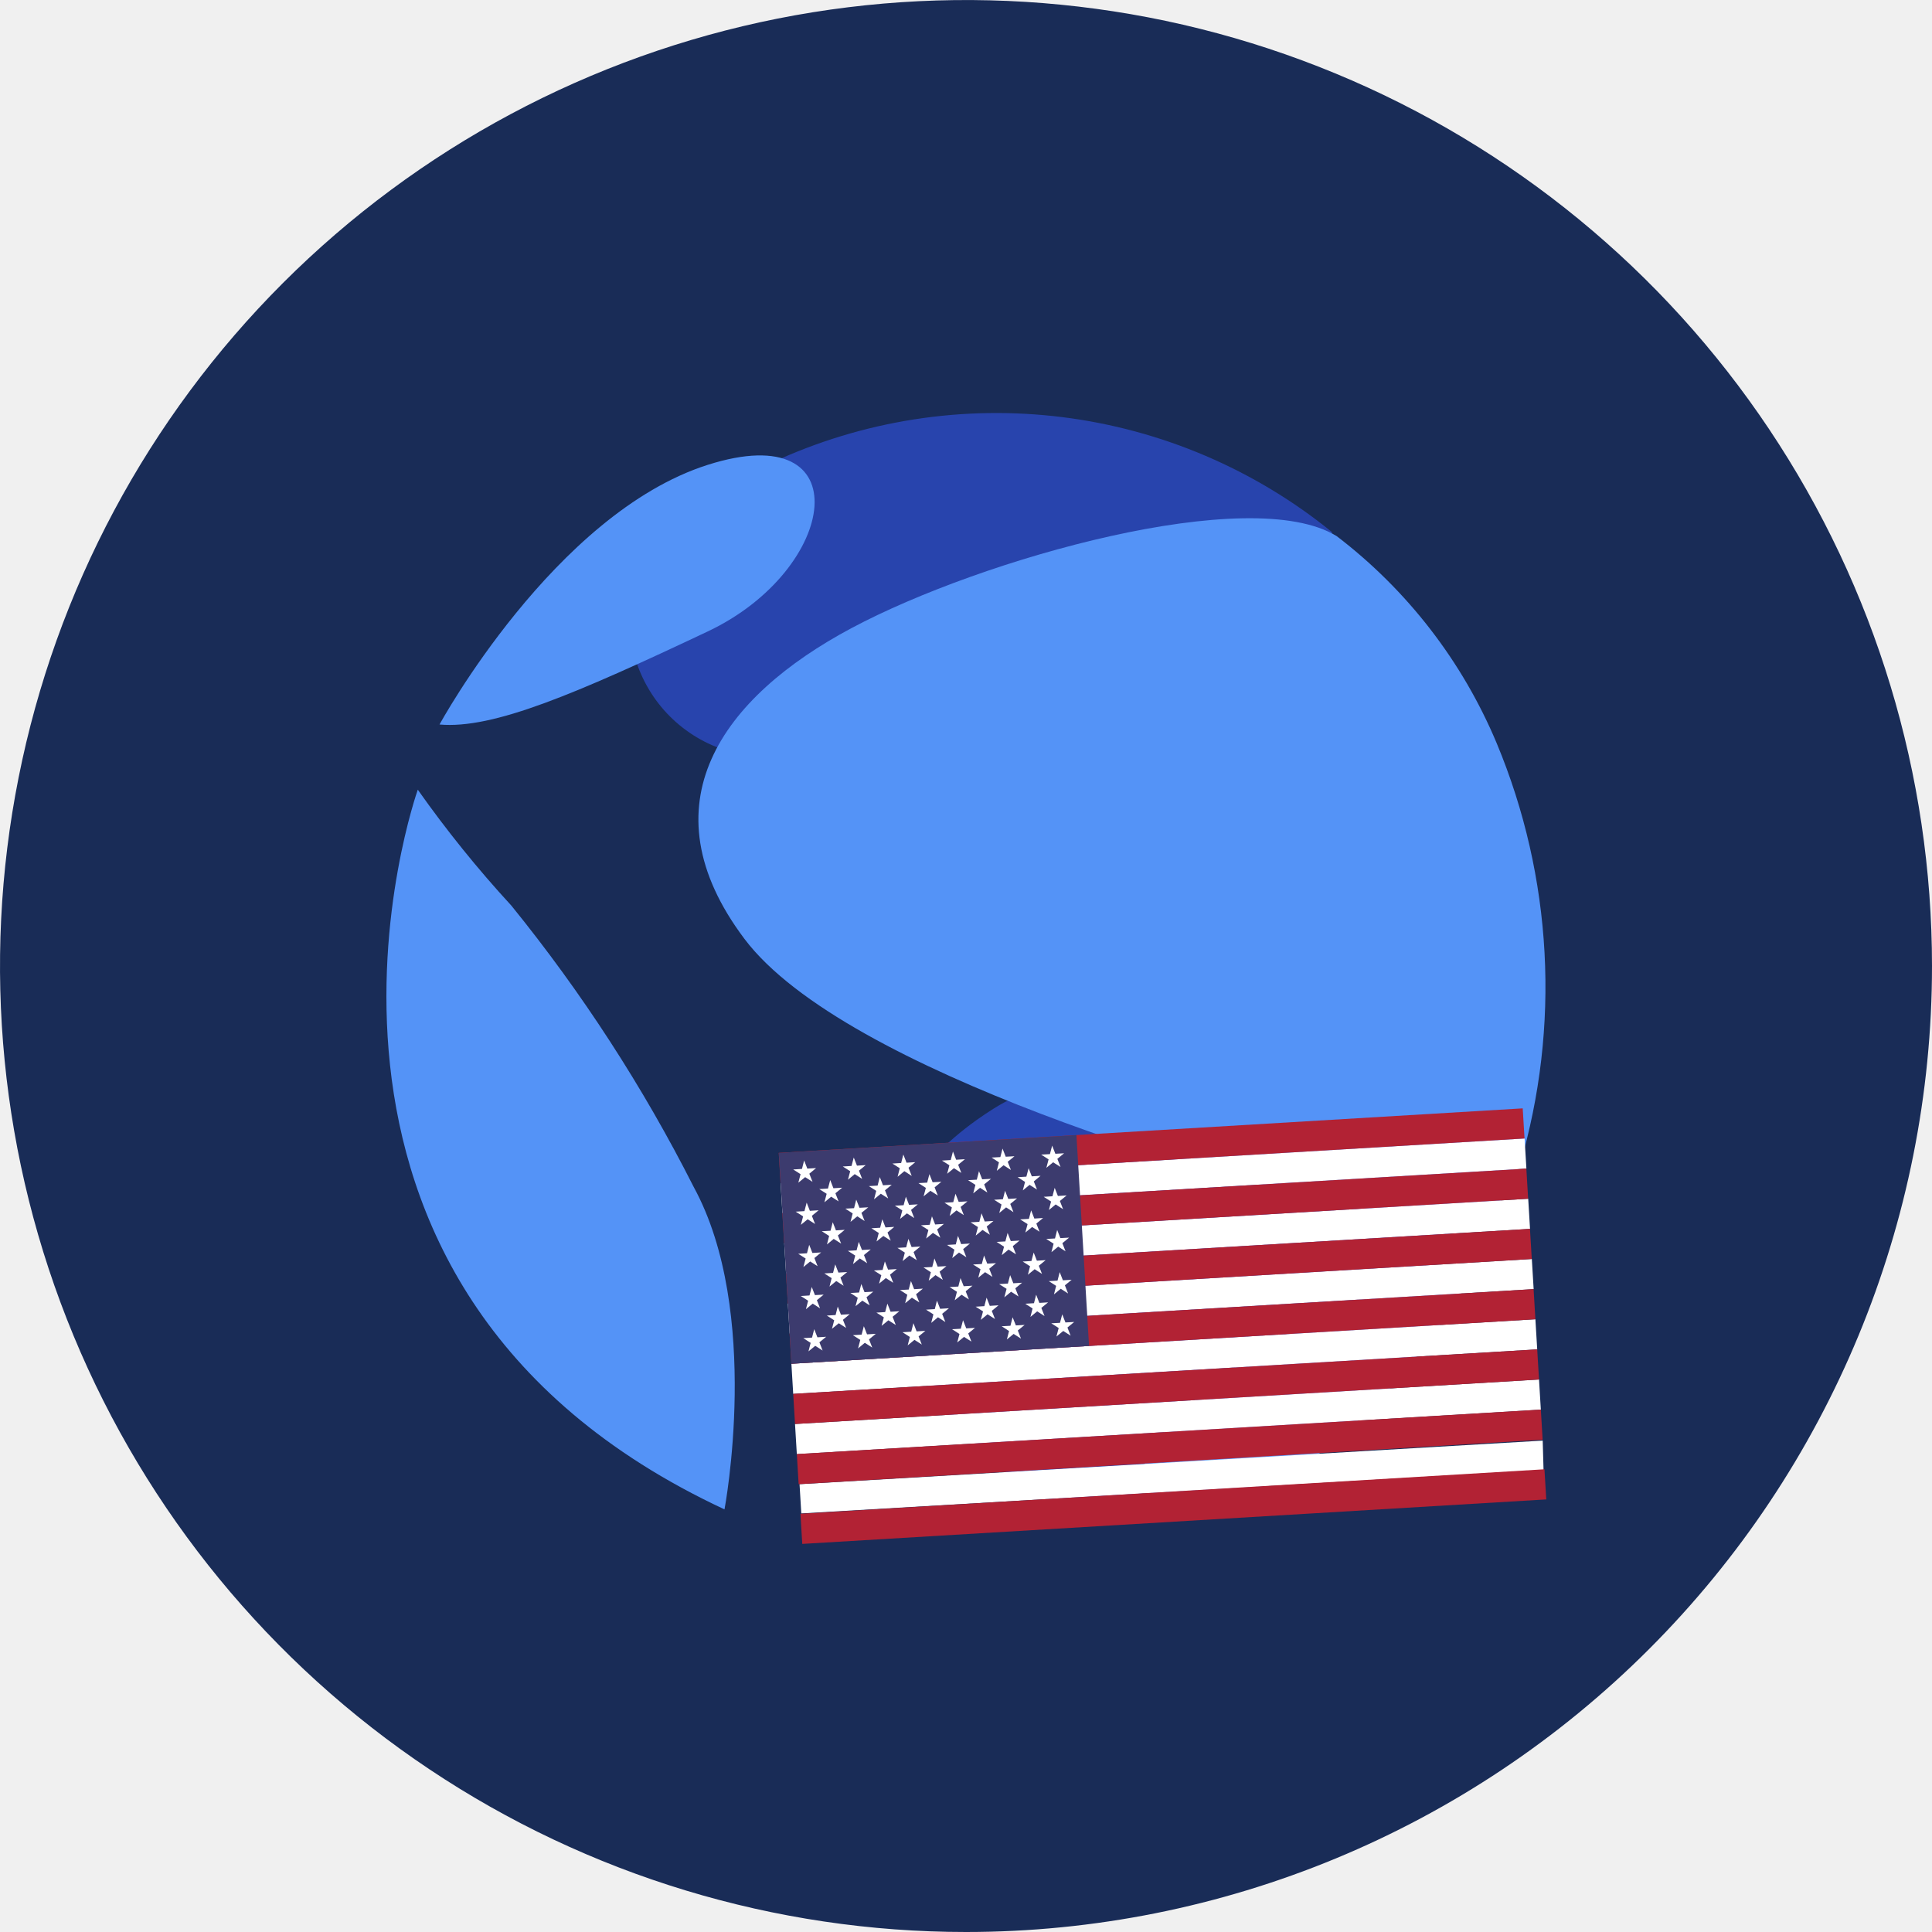
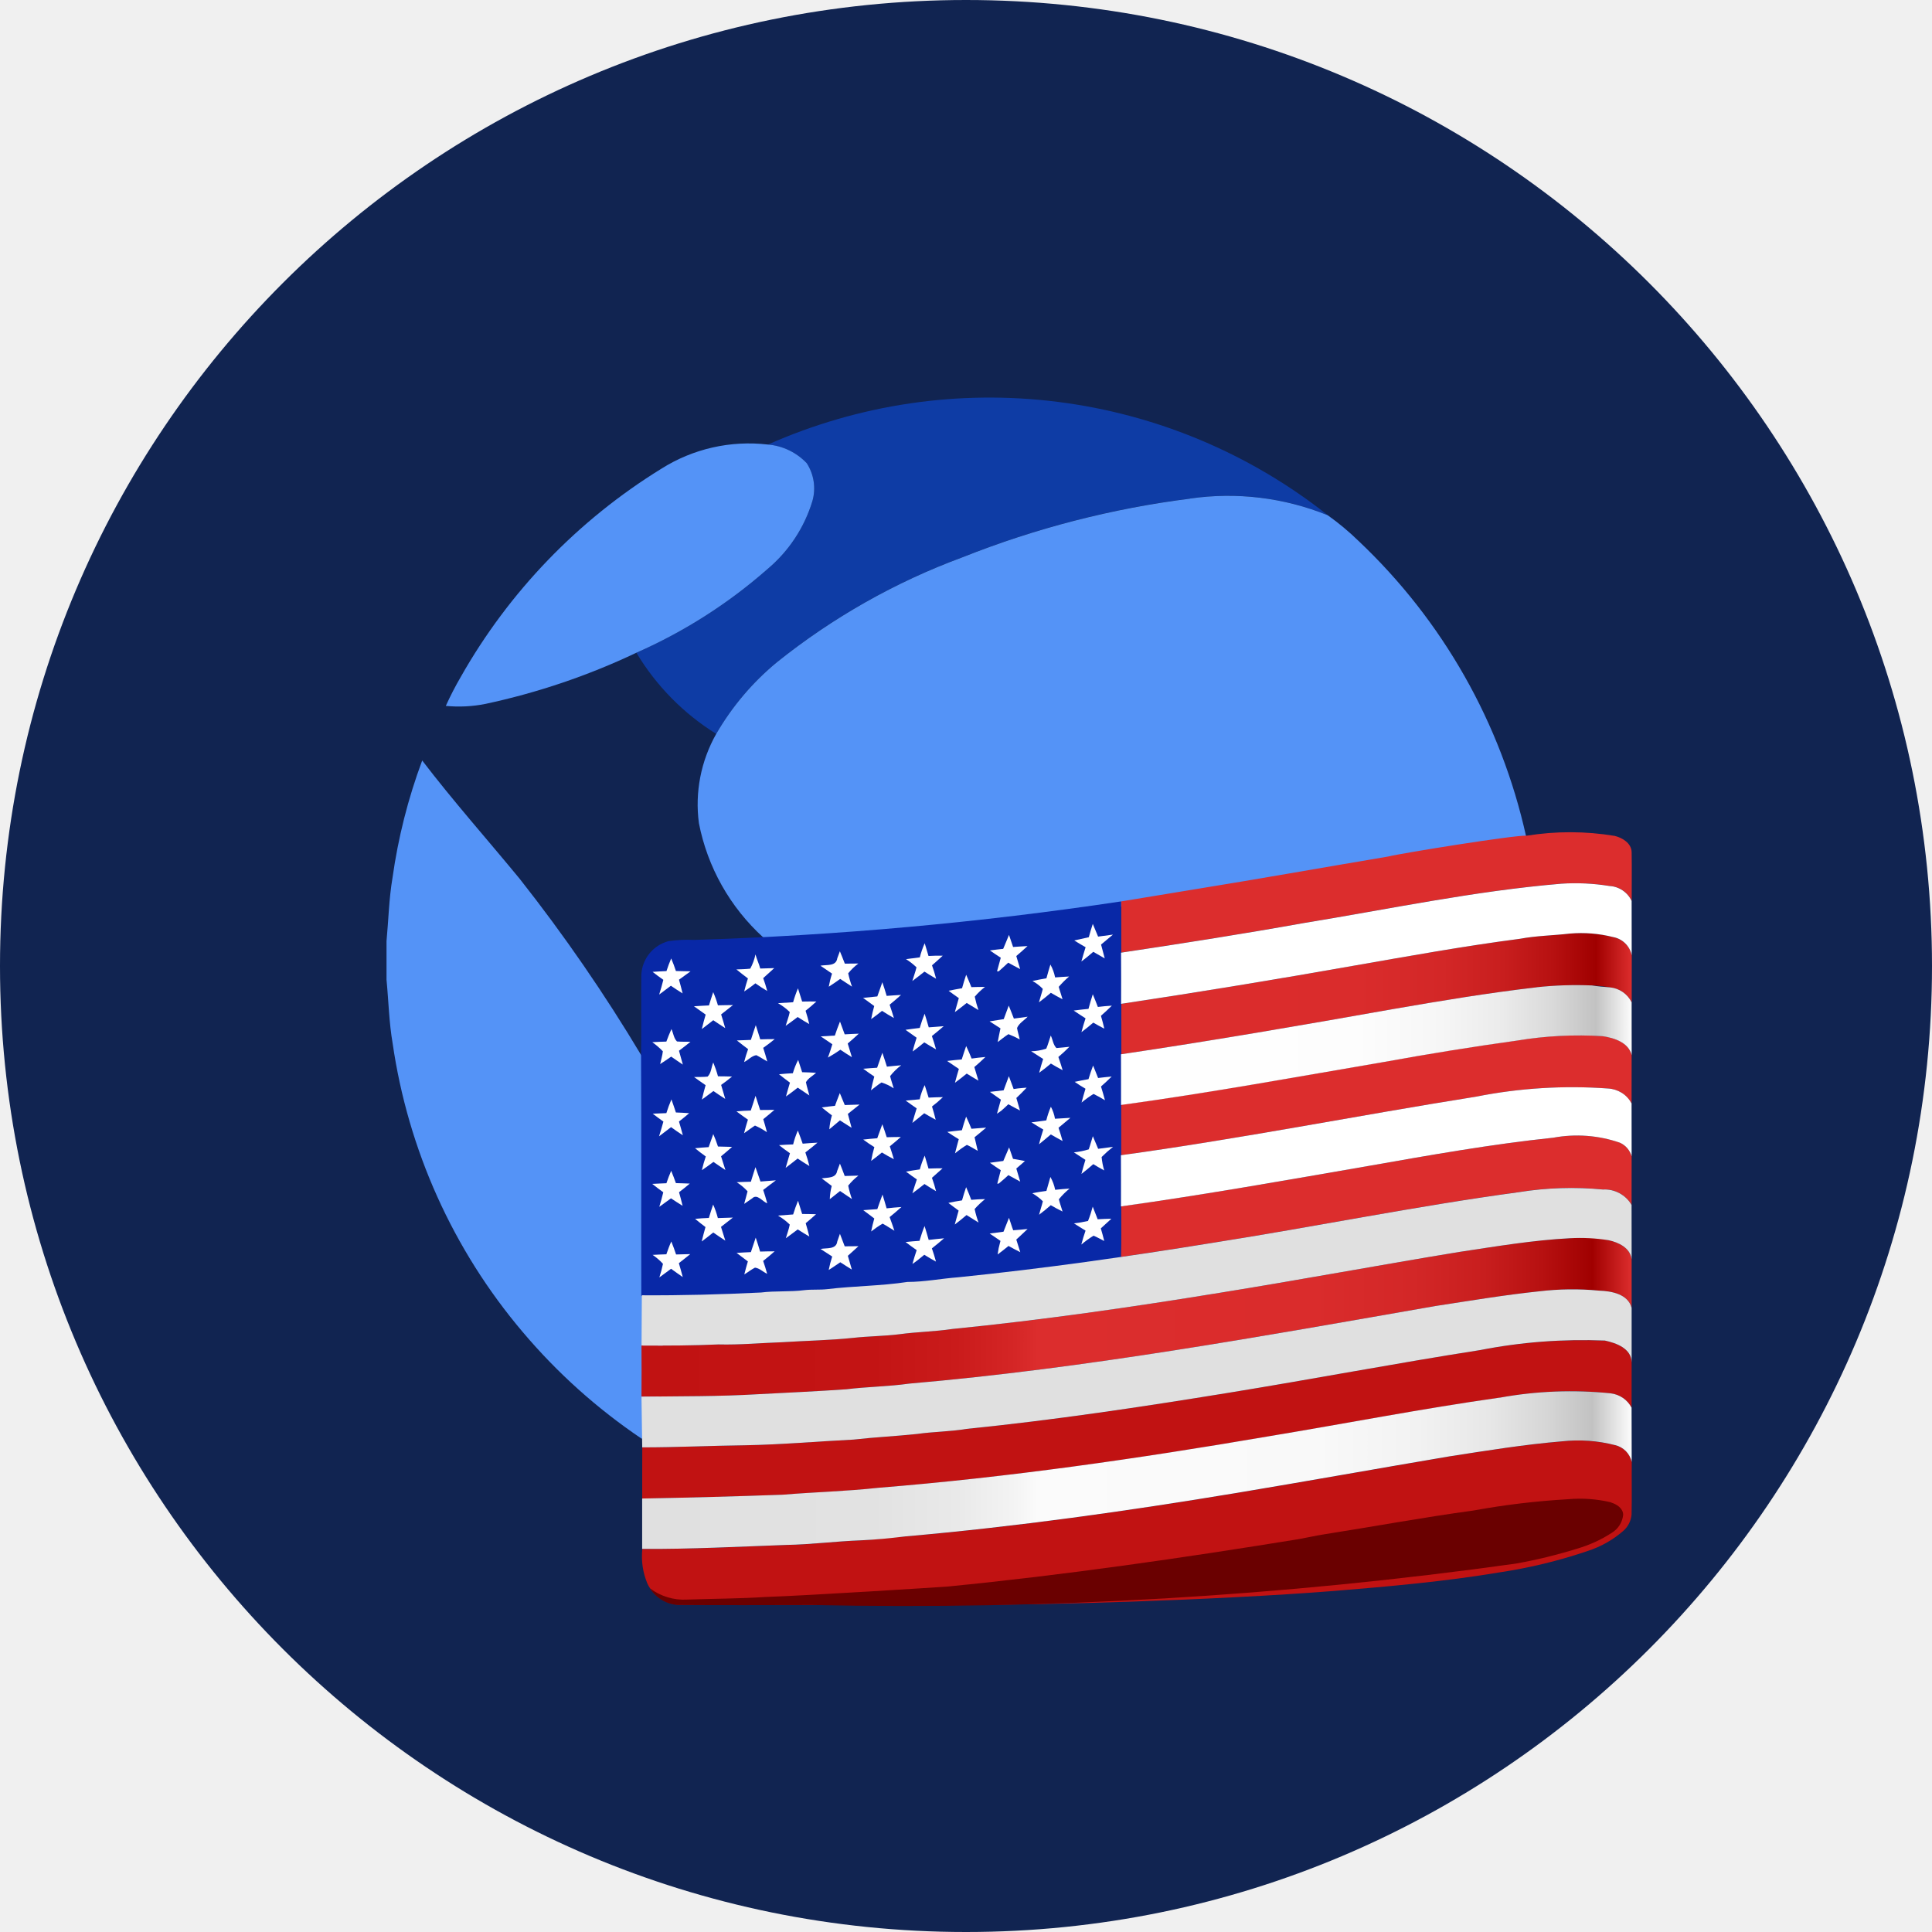
- <svg xmlns="http://www.w3.org/2000/svg" fill="none" height="32" viewBox="0 0 32 32" width="32">
-   <clipPath id="a">
-     <path d="m0 0h32v32h-32z" />
-   </clipPath>
-   <g clip-path="url(#a)">
-     <path d="m16 32c-3.164 0-6.258-.938-8.889-2.696-2.631-1.758-4.682-4.257-5.893-7.181-1.211-2.924-1.528-6.141-.91-9.244.617-3.104 2.141-5.955 4.379-8.192s5.089-3.761 8.192-4.379c3.104-.617 6.321-.301 9.244.91 2.924 1.211 5.423 3.262 7.181 5.893 1.758 2.631 2.696 5.725 2.696 8.889 0 4.244-1.686 8.313-4.686 11.314s-7.07 4.686-11.314 4.686z" fill="#112451" opacity=".96" />
-     <path d="m16.65 18.25s-2.1 1.1-2 2.83 2.42 4.36 3.82 3.84 5.3-2.78 5.7-5-3.48-3.32-3.48-3.32zm5.42-9.43c-1.282-1.044-2.833-1.706-4.474-1.911s-3.306.055-4.806.751l-2.27 3.24c.109.364.306.696.575.965.269.269.601.467.965.575 1.3.43 6.93-1.74 6.93-1.74z" fill="#2844ad" />
-     <path d="m7.28 12s1.9-3.49 4.44-4.3c2.54-.81 2.18 1.73 0 2.76-2.18 1.03-3.55 1.62-4.44 1.54zm-.36 1.08s-2.92 8.19 5.08 11.92c0 0 .62-3.27-.51-5.34-.838-1.656-1.851-3.218-3.02-4.66-.558-.606-1.075-1.247-1.55-1.92zm17.52 7.92s-2.09 4-5.11 4c-.073-.023-.14-.06-.199-.109-.058-.049-.107-.109-.142-.176-.035-.068-.057-.141-.064-.217s.002-.152.024-.225c.006-.018.012-.035.019-.053.19-.58 2.08-2.64 5.47-3.22zm-2.3-12.12c1.168.892 2.082 2.074 2.65 3.43.926 2.221 1.06 4.692.38 7-.51 1.35-1.3 1-3 .64s-8.17-2.18-9.84-4.4-.38-4 1.78-5.15c2.16-1.15 6.6-2.4 8.03-1.52z" fill="#5493f7" />
-     <path d="m13.243 24.583 12.309-.722.014.486-12.294.72z" fill="#fff" />
-     <path d="m25.491 22.849-12.323.737.03.499 12.323-.737z" fill="#fff" />
-     <path d="m25.431 21.851-12.323.737.03.499 12.323-.737z" fill="#fff" />
-     <path d="m25.372 20.853-12.323.737.03.499 12.323-.737z" fill="#fff" />
-     <path d="m25.312 19.855-12.323.737.03.499 12.323-.737z" fill="#fff" />
-     <path d="m25.252 18.857-12.323.737.03.499 12.323-.737z" fill="#fff" />
-     <path d="m25.551 23.846-12.323.737-.03-.499 12.323-.737zm.06.989-12.323.737-.03-.499 12.323-.737zm-.12-1.986-12.323.737-.03-.499 12.323-.737zm-.06-.998-12.323.737-.03-.499 12.323-.737zm-.06-.998-12.323.737-.03-.499 12.323-.737zm-.06-.998-12.323.737-.03-.499 12.323-.737zm-.06-.998-12.323.737-.03-.499 12.323-.737z" fill="#b22234" />
-     <path d="m17.829 18.801-4.929.295.209 3.492 4.929-.295z" fill="#3c3b6e" />
-     <g fill="#fff">
-       <path d="m15.725 19.301-.037.14.112-.092.123.078-.053-.135.112-.092-.145.009-.053-.136-.037.141-.145.009z" />
-       <path d="m15.489 20.281-.053-.135-.037.14-.145.009.123.078-.037.141.112-.093.123.079-.053-.136.112-.092z" />
-       <path d="m14.513 19.724-.036.14.112-.092.122.078-.053-.135.112-.092-.145.009-.053-.136-.036.141-.145.009z" />
-       <path d="m15.335 19.675-.037.14.112-.092.123.078-.053-.135.112-.092-.145.008-.053-.135-.037.141-.145.008z" />
-       <path d="m14.277 20.704-.053-.135-.036.14-.145.009.122.078-.036.141.112-.093.122.079-.053-.136.112-.092z" />
-       <path d="m15.531 20.979-.054-.135-.036.141-.145.008.122.079-.036.14.112-.092.122.078-.053-.135.113-.092z" />
-       <path d="m14.667 20.33-.053-.135-.036.14-.145.009.122.078-.037.141.113-.092.122.078-.053-.135.112-.093z" />
-       <path d="m15.099 20.655-.053-.136-.037.141-.145.009.123.078-.037.141.112-.093.123.078-.053-.135.112-.092z" />
-       <path d="m14.903 19.35-.036.141.112-.093.122.079-.053-.136.112-.092-.145.009-.053-.136-.036.141-.145.009z" />
-       <path d="m14.709 21.029-.053-.136-.037.141-.145.009.123.078-.037.14.112-.092.123.078-.053-.135.112-.092z" />
-       <path d="m15.057 19.956-.053-.135-.037.141-.145.008.123.078-.037.141.113-.092.122.078-.053-.135.112-.092z" />
-       <path d="m15.879 19.907-.053-.135-.037.14-.145.009.122.078-.036.141.112-.092.122.078-.053-.135.113-.093z" />
-       <path d="m16.978 19.576-.037.141.112-.092.123.078-.053-.135.112-.093-.145.009-.053-.135-.037.14-.145.009z" />
-       <path d="m17.132 20.183-.053-.136-.037.141-.145.009.123.078-.037.14.112-.092.123.078-.053-.135.112-.092z" />
-       <path d="m17.368 19.203-.037.14.112-.092.123.078-.053-.135.112-.092-.145.008-.053-.135-.037.141-.145.008z" />
-       <path d="m17.174 20.881-.053-.135-.037.14-.145.009.122.078-.036.141.112-.092.122.078-.053-.135.113-.093z" />
-       <path d="m17.563 20.507-.053-.135-.036.141-.145.008.122.078-.036.141.112-.092.122.078-.053-.135.112-.092z" />
-       <path d="m17.522 19.809-.053-.135-.037.14-.145.009.122.078-.036.141.112-.093.123.079-.053-.136.112-.092z" />
-       <path d="m16.31 20.232-.053-.136-.036.141-.145.009.122.078-.037.141.113-.093.122.079-.053-.136.112-.092z" />
-       <path d="m16.156 19.625-.036.141.112-.092.122.078-.053-.135.113-.092-.146.008-.053-.135-.036.141-.145.008z" />
-       <path d="m16.546 19.252-.036.14.112-.092.122.078-.053-.135.112-.092-.145.008-.053-.135-.036.141-.145.008z" />
-       <path d="m16.742 20.556-.053-.135-.037.141-.145.008.123.079-.037.14.112-.092.123.078-.053-.135.112-.092z" />
-       <path d="m16.7 19.858-.053-.135-.036.14-.145.009.122.078-.037.141.113-.093.122.079-.053-.136.112-.092z" />
-       <path d="m16.352 20.93-.053-.135-.037.141-.145.008.123.078-.037.141.113-.092.122.078-.053-.135.112-.092z" />
-       <path d="m15.92 20.606-.053-.136-.036.141-.145.009.122.078-.036.14.112-.092.122.078-.053-.135.112-.092z" />
-       <path d="m15.572 21.678-.053-.135-.036.14-.145.009.122.078-.036.141.112-.093.122.079-.053-.136.112-.092z" />
-       <path d="m15.813 21.537.113-.092.122.078-.053-.135.112-.093-.145.009-.053-.135-.036.14-.145.009.122.078z" />
-       <path d="m16.394 21.629-.053-.136-.037.141-.145.009.123.078-.037.14.112-.092.123.078-.053-.135.112-.092z" />
-       <path d="m16.004 22.002-.053-.135-.037.141-.145.008.123.079-.037.14.112-.092.123.078-.053-.135.112-.092z" />
-       <path d="m14.992 21.586.112-.092.123.078-.054-.135.113-.093-.145.009-.053-.135-.037.141-.145.008.122.078z" />
-       <path d="m15.182 22.052-.053-.136-.036.141-.145.009.122.078-.036.14.112-.092.122.078-.053-.135.112-.092z" />
-       <path d="m14.751 21.727-.053-.135-.037.14-.145.009.123.078-.037.141.112-.092.123.078-.053-.136.112-.092z" />
-       <path d="m17.68 21.988.112-.092-.145.008-.053-.135-.037.141-.145.008.123.078-.037.141.113-.092.122.078z" />
-       <path d="m17.457 21.439.112-.093.122.078-.053-.135.112-.092-.145.009-.053-.136-.036.141-.145.009.122.078z" />
-       <path d="m17.215 21.58-.053-.136-.036.141-.145.009.122.078-.036.14.112-.092.122.078-.053-.135.112-.092z" />
-       <path d="m16.635 21.488.112-.093.123.079-.053-.136.112-.092-.145.009-.053-.135-.037.14-.145.009.123.078z" />
-       <path d="m16.826 21.953-.054-.135-.036.141-.145.008.122.079-.036.14.112-.092.122.078-.053-.135.113-.092z" />
-       <path d="m13.265 20.287.112-.092.123.078-.053-.135.112-.092-.145.009-.053-.136-.037.141-.145.009.123.078z" />
-       <path d="m13.692 19.773-.037.141.112-.093.123.078-.053-.135.112-.092-.145.009-.053-.136-.037.141-.145.009z" />
-       <path d="m14.082 19.399-.037.141.112-.093.123.079-.053-.136.112-.092-.145.009-.053-.135-.037.14-.145.009z" />
-       <path d="m13.26 19.448-.037.141.113-.092.122.078-.053-.135.112-.093-.145.009-.053-.135-.036.14-.145.009z" />
-       <path d="m14.236 20.005-.054-.135-.036.141-.145.008.122.079-.036.14.112-.092.122.078-.053-.135.113-.092z" />
-       <path d="m13.846 20.379-.053-.135-.037.141-.145.008.122.078-.036.141.112-.092.123.078-.054-.135.113-.093z" />
-       <path d="m13.887 21.078-.053-.136-.036.141-.145.009.122.078-.036.14.112-.092.122.078-.053-.135.112-.092z" />
-       <path d="m13.929 21.776-.053-.135-.036.14-.145.009.122.078-.037.141.113-.092.122.078-.053-.135.112-.093z" />
-       <path d="m14.17 21.635.113-.092.122.078-.053-.135.112-.092-.145.008-.053-.135-.037.141-.144.008.122.079z" />
-       <path d="m13.307 20.986.112-.092.123.078-.053-.135.112-.093-.145.009-.053-.135-.037.14-.145.009.123.078z" />
-       <path d="m14.361 22.101-.053-.135-.037.14-.145.009.123.078-.037.141.112-.093.123.079-.053-.136.112-.092z" />
-       <path d="m13.349 21.684.112-.092.122.078-.053-.135.113-.092-.145.008-.053-.135-.037.141-.145.009.122.078z" />
-       <path d="m13.539 22.15-.053-.135-.036.14-.145.009.122.078-.036.141.112-.092.122.078-.053-.136.112-.092z" />
-     </g>
+ <svg xmlns="http://www.w3.org/2000/svg" xmlns:xlink="http://www.w3.org/1999/xlink" fill="none" height="32" viewBox="0 0 32 32" width="32">
+   <linearGradient id="a">
+     <stop offset="0" stop-color="#c11212" />
+     <stop offset=".234" stop-color="#c31414" />
+     <stop offset=".318" stop-color="#ca1b1b" />
+     <stop offset=".378" stop-color="#d52626" />
+     <stop offset=".4" stop-color="#dc2d2d" />
+     <stop offset=".679" stop-color="#da2c2c" />
+     <stop offset=".78" stop-color="#d32727" />
+     <stop offset=".851" stop-color="#c81e1e" />
+     <stop offset=".909" stop-color="#b71111" />
+     <stop offset=".958" stop-color="#a10101" />
+     <stop offset=".96" stop-color="#a00000" />
+     <stop offset="1" stop-color="#dc2d2d" />
+   </linearGradient>
+   <linearGradient id="b" gradientUnits="userSpaceOnUse" x1="10.625" x2="27.025" xlink:href="#a" y1="21.812" y2="21.812" />
+   <linearGradient id="c" gradientUnits="userSpaceOnUse" x1="184.954" x2="453.548" xlink:href="#a" y1="83.856" y2="83.856" />
+   <linearGradient id="d" gradientUnits="userSpaceOnUse" x1="184.994" x2="453.742" xlink:href="#a" y1="92.606" y2="92.606" />
+   <linearGradient id="e">
+     <stop offset="0" stop-color="#dc2d2d" />
+     <stop offset=".463" stop-color="#da2c2c" />
+     <stop offset=".63" stop-color="#d32727" />
+     <stop offset=".749" stop-color="#c81e1e" />
+     <stop offset=".845" stop-color="#b71111" />
+     <stop offset=".926" stop-color="#a10101" />
+     <stop offset=".93" stop-color="#a00000" />
+     <stop offset="1" stop-color="#dc2d2d" />
+   </linearGradient>
+   <linearGradient id="f" gradientUnits="userSpaceOnUse" x1="18.572" x2="27.025" xlink:href="#e" y1="16.457" y2="16.457" />
+   <linearGradient id="g" gradientUnits="userSpaceOnUse" x1="175.565" x2="247.025" xlink:href="#e" y1="53.147" y2="53.147" />
+   <linearGradient id="h" gradientUnits="userSpaceOnUse" x1="175.569" x2="247.035" xlink:href="#e" y1="43.241" y2="43.241" />
+   <linearGradient id="i" gradientUnits="userSpaceOnUse" x1="175.607" x2="247.136" xlink:href="#e" y1="58.641" y2="58.641" />
+   <linearGradient id="j">
+     <stop offset="0" stop-color="#e0e0e0" />
+     <stop offset=".234" stop-color="#e2e2e2" />
+     <stop offset=".318" stop-color="#e9e9e9" />
+     <stop offset=".378" stop-color="#f4f4f4" />
+     <stop offset=".4" stop-color="#fbfbfb" />
+     <stop offset=".682" stop-color="#f9f9f9" />
+     <stop offset=".784" stop-color="#f2f2f2" />
+     <stop offset=".856" stop-color="#e7e7e7" />
+     <stop offset=".914" stop-color="#d6d6d6" />
+     <stop offset=".96" stop-color="#c2c2c2" />
+     <stop offset="1" stop-color="#fcfcfc" />
+   </linearGradient>
+   <linearGradient id="k" gradientUnits="userSpaceOnUse" x1="10.636" x2="27.026" xlink:href="#j" y1="24.347" y2="24.347" />
+   <linearGradient id="l" gradientUnits="userSpaceOnUse" x1="184.878" x2="453.838" xlink:href="#j" y1="80.674" y2="80.674" />
+   <linearGradient id="m" gradientUnits="userSpaceOnUse" x1="184.878" x2="453.839" xlink:href="#j" y1="74.466" y2="74.466" />
+   <linearGradient id="n">
+     <stop offset="0" stop-color="#fff" />
+     <stop offset=".462" stop-color="#fdfdfd" />
+     <stop offset=".628" stop-color="#f6f6f6" />
+     <stop offset=".747" stop-color="#ebebeb" />
+     <stop offset=".842" stop-color="#dadada" />
+     <stop offset=".923" stop-color="#c4c4c4" />
+     <stop offset=".93" stop-color="#c2c2c2" />
+     <stop offset="1" stop-color="#fcfcfc" />
+   </linearGradient>
+   <linearGradient id="o" gradientUnits="userSpaceOnUse" x1="18.567" x2="27.025" xlink:href="#n" y1="17.306" y2="17.306" />
+   <linearGradient id="p" gradientUnits="userSpaceOnUse" x1="175.621" x2="247.176" xlink:href="#n" y1="55.5" y2="55.5" />
+   <linearGradient id="q" gradientUnits="userSpaceOnUse" x1="175.614" x2="247.163" xlink:href="#n" y1="45.851" y2="45.851" />
+   <path d="m16 32c8.837 0 16-7.163 16-16 0-8.837-7.163-16-16-16-8.837 0-16 7.163-16 16 0 8.837 7.163 16 16 16z" fill="#112451" />
+   <path d="m12.718 7.364c1.506-.669 3.165-.914 4.8-.708 1.635.206 3.182.855 4.474 1.877-.722-.293-1.509-.388-2.281-.276-1.293.163-2.56.49-3.771.972-1.11.41-2.147.996-3.071 1.737-.404.333-.745.736-1.007 1.189-.541-.337-.994-.797-1.321-1.343.791-.348 1.524-.816 2.173-1.387.351-.295.609-.686.742-1.125.03-.105.037-.215.021-.323-.016-.108-.055-.211-.114-.303-.169-.18-.399-.29-.645-.31z" fill="#0e3ca5" />
+   <path d="m10.955 7.763c.524-.331 1.147-.472 1.763-.4.246.02.476.131.645.31.059.092.098.195.114.303s.009.218-.021.323c-.133.439-.391.83-.742 1.125-.649.571-1.382 1.039-2.173 1.387-.798.379-1.637.663-2.501.848-.216.043-.437.054-.656.033.074-.164.157-.324.247-.479.799-1.412 1.943-2.599 3.324-3.45z" fill="#5493f7" />
+   <path d="m19.71 8.258c.771-.112 1.558-.017 2.281.276.18.128.351.27.509.424 1.395 1.317 2.362 3.022 2.777 4.895.051.349-12.392 2.021-12.636 1.673-.549-.5-.923-1.163-1.065-1.892-.068-.51.033-1.029.286-1.477.262-.453.603-.856 1.007-1.189.923-.74 1.96-1.327 3.071-1.737 1.211-.482 2.478-.809 3.771-.972z" fill="#5493f7" />
+   <path d="m6.992 12.595c.514.673 1.078 1.307 1.616 1.961.734.931 1.407 1.908 2.015 2.925.36.468.631 6.347.003 6.347-.736-.496-1.399-1.091-1.971-1.769-1.152-1.36-1.897-3.017-2.152-4.78-.06-.347-.067-.701-.101-1.051v-.64c.033-.349.04-.702.099-1.048.093-.664.258-1.316.492-1.944z" fill="#5493f7" />
+   <path d="m18.572 19.136c-.001-.276-.001-.551 0-.826-.001-.28 0-.56-.001-.84 0-.279 0-.557 0-.835 0-.282 0-.565-.001-.848.001-.286.001-.571 0-.857-2.343.352-4.705.565-7.073.638-.142-.007-.284-0-.425.02-.125.034-.236.106-.317.207-.081.101-.127.225-.133.354-.005.444.003.888-.004 1.332.007 1.329-0 2.657.004 3.986.396-.009.792-.006 1.188-.02.488-.006.974-.05 1.462-.061.163-.005.326-.015.488-.031.482-.034.965-.073 1.446-.12.572-.052 1.142-.115 1.712-.184.345-.042.689-.09 1.034-.13.204-.037.41-.054.614-.093.008-.28.003-.56.004-.84.001-.285 0-.569.001-.853z" fill="#0828a7" />
+   <g fill="#fff">
+     <path d="m11.309 18.803c-.067-.043-.13-.088-.194-.134l-.199.152c.025-.081.05-.162.072-.244-.06-.043-.119-.086-.177-.131.075-.004.15-.006.226-.009.024-.077.052-.153.084-.227.025.072.051.144.074.216.073.003.147.006.22.012-.055.048-.112.093-.169.138.022.075.044.151.064.227z" />
+     <path d="m11.038 19.598c.024-.07.049-.139.079-.206.027.067.054.135.078.204.077.003.154.004.23.008-.058.049-.118.097-.178.143.021.074.041.149.059.225-.066-.039-.128-.082-.192-.124-.065.046-.13.094-.194.141.024-.08.047-.16.066-.241-.062-.045-.123-.091-.183-.139.078-.005.157-.007.236-.011z" />
+     <path d="m11.31 21.153c-.066-.045-.13-.091-.195-.138-.064.048-.129.096-.194.143.024-.074.044-.149.06-.225-.051-.056-.109-.106-.172-.148.076-.005.152-.007.228-.01.025-.072.05-.143.082-.212.029.071.055.143.079.215.079-.003.157-.005.235-.006-.062.051-.126.1-.189.15.022.077.045.153.065.231z" />
+     <path d="m11.246 17.403c.021.076.043.153.064.23-.066-.043-.129-.088-.193-.132-.06.042-.121.084-.183.123.015-.07.037-.139.045-.211-.053-.056-.112-.106-.175-.151.077-.005.155-.008.233-.01.026-.07.053-.139.084-.207.032.067.038.152.092.205.074.006.149.004.224.005-.062.051-.126.099-.19.148z" />
+     <path d="m11.246 16.226c.021.075.042.151.06.228-.066-.04-.13-.084-.194-.127-.064.049-.129.098-.194.146.025-.081.049-.162.069-.244-.061-.043-.121-.086-.178-.132.076-.006.153-.009.23-.013.023-.071.049-.141.078-.209.029.068.056.138.078.208.081.003.162.003.243.005-.064.047-.127.093-.192.139z" />
+     <path d="m18.034 15.523c.02-.074.042-.147.066-.22.03.07.058.14.088.21.082-.01.164-.022.246-.033-.065.056-.131.11-.197.165.02.076.041.152.061.229-.064-.036-.127-.072-.19-.109-.064.055-.128.11-.197.16.021-.079.046-.157.07-.236-.064-.036-.126-.074-.188-.112.081-.018.161-.035.242-.054z" />
+     <path d="m17.332 16.204c.021-.076.042-.152.066-.228.037.067.063.138.078.213.077-.005.155-.012.232-.015-.062.052-.119.11-.172.171.018.069.044.136.063.206-.066-.034-.13-.07-.194-.107-.064.054-.129.108-.197.158.02-.075.046-.147.064-.223-.05-.052-.107-.096-.171-.131.076-.017.153-.031.23-.044z" />
+     <path d="m16.833 15.835c.021.072.043.144.064.216-.067-.034-.132-.07-.198-.106-.052.048-.103.097-.157.143h-.028c.021-.075.042-.15.062-.225-.061-.039-.121-.079-.18-.121.073-.01.146-.018.22-.026.033-.076.064-.154.096-.231.024.067.046.133.068.2.039-.003.077-.006.117-.008.04-.003.081-.005.122-.007-.061.057-.123.111-.186.165z" />
+     <path d="m15.935 16.367c.02-.074.043-.148.068-.222.03.068.058.136.086.205.075-.002.15-.004.226-.004-.062.048-.119.102-.17.162.016.075.036.149.061.222-.065-.039-.129-.079-.194-.118-.065.051-.13.103-.197.152.021-.078.044-.155.066-.232-.057-.04-.114-.08-.169-.122.074-.016.149-.029.224-.042z" />
+     <path d="m15.235 15.857c.02-.08.047-.158.081-.234.022.07.043.14.063.211.079-.004.157-.007.236-.005-.058.054-.118.107-.178.16.026.073.049.146.068.222-.066-.037-.129-.078-.193-.118-.067.053-.133.106-.201.156.022-.076.051-.15.069-.227-.053-.051-.111-.096-.174-.136.076-.01.153-.02.23-.029z" />
+     <path d="m14.804 19.199c-.068-.034-.132-.071-.197-.11-.058.048-.117.095-.178.139.013-.077.031-.153.053-.228-.063-.039-.125-.081-.184-.125.077-.009.155-.016.232-.022.028-.077.057-.154.084-.232.026.071.05.142.073.215.078-.002.156-.004.234-.004-.06.053-.122.104-.183.155.023.07.046.14.067.212z" />
+     <path d="m14.802 18.026c-.062-.042-.13-.074-.201-.097-.062.038-.117.087-.175.13.015-.077.035-.152.055-.228-.062-.042-.124-.084-.183-.129.076-.007.153-.012.23-.017.03-.082.057-.165.086-.248.027.076.052.153.076.23.079-.008.158-.017.237-.023-.069.051-.131.112-.184.18.016.068.04.133.059.2z" />
+     <path d="m14.11 17.51c-.065-.04-.128-.081-.191-.123-.067.047-.135.09-.207.13.029-.072.051-.147.074-.221-.065-.043-.129-.086-.192-.13.078-.005.156-.009.234-.014.012-.036.024-.072.037-.107.015-.042.032-.084.048-.125.027.07.053.141.078.212.078-.004.155-.009.233-.011-.059.056-.121.109-.183.163.022.076.046.151.069.226z" />
+     <path d="m13.868 19.39c.015-.039.03-.078.044-.117.027.068.054.136.079.205.075-.003.151-.005.227-.006-.063.048-.12.104-.169.166.015.075.036.15.062.222-.066-.044-.131-.088-.197-.133-.056.045-.113.09-.17.135.002-.074.013-.147.032-.219-.055-.043-.111-.084-.166-.126.099-.015.239.002.257-.128z" />
+     <path d="m13.136 16.602c.022-.079.049-.156.081-.232.023.073.046.145.069.219.078-.001.157-.003.236-.001-.057.054-.118.104-.179.153.023.073.044.147.061.221-.066-.036-.128-.077-.192-.117-.066.049-.131.099-.199.146.022-.076.052-.15.068-.228-.058-.058-.124-.107-.195-.147.084-.005.167-.01.251-.016z" />
+     <path d="m13.407 18.145c-.065-.043-.13-.087-.194-.13-.064.05-.128.1-.195.146.02-.077.044-.153.066-.229-.061-.046-.122-.091-.181-.139.076-.008.153-.013.229-.017.022-.076.051-.15.088-.22.023.067.044.135.066.203.077.002.154.005.231.01-.055.052-.131.088-.168.156.014.074.039.147.057.221z" />
+     <path d="m12.706 17.58c-.06-.033-.117-.073-.179-.103-.077.011-.133.08-.202.114.018-.073.041-.144.066-.214-.062-.047-.125-.094-.186-.144.077-.003.155-.006.232-.009.025-.082.054-.163.081-.244.026.078.049.157.074.235.08-.002.16-.005.24-.004-.062.051-.126.099-.191.145.024.074.047.148.067.223z" />
+     <path d="m12.012 18.201c-.067-.041-.131-.086-.195-.13-.064.048-.128.096-.192.142.018-.08.04-.16.062-.239-.065-.044-.128-.089-.191-.135.075-.002.15.001.224-.007.061-.058.061-.158.094-.234.03.075.057.151.078.229.078.001.156.001.233.004-.059.049-.119.095-.181.139.022.077.047.154.068.231z" />
+     <path d="m11.738 18.999c.025-.072.05-.144.076-.215.03.068.055.137.078.206.078.002.156.003.234.006-.06.054-.122.105-.183.156.024.075.049.151.072.227-.067-.043-.132-.089-.198-.134-.064.046-.126.094-.192.137.018-.077.04-.153.065-.227-.061-.044-.121-.089-.178-.137.075-.008.15-.013.226-.018z" />
+     <path d="m12.014 20.549c-.068-.043-.134-.089-.2-.135-.063.051-.127.1-.192.149.019-.08.041-.159.063-.239-.058-.044-.116-.089-.172-.136.075-.008.152-.012.228-.015.022-.074.046-.149.071-.222.032.072.058.147.078.224.083-.002.166-.006.249-.008-.066.051-.131.103-.197.154.024.076.049.152.072.229z" />
+     <path d="m11.944 16.802c.023.075.047.15.068.227-.067-.042-.132-.087-.198-.131-.063.05-.126.099-.19.147.019-.081.041-.161.064-.24-.065-.045-.13-.091-.194-.138.083-.006.166-.01.249-.014.022-.073.045-.147.07-.22.031.071.057.144.078.218.084-.001.167-.004.25-.004-.065.052-.132.103-.197.155z" />
+     <path d="m12.427 16.043c.04-.074.069-.153.086-.235.021.08.058.154.079.234.077-.002.155-.004.232-.007-.06.056-.123.11-.183.166.025.07.048.141.067.213-.067-.039-.132-.082-.196-.127-.06.048-.122.093-.186.135.017-.073.039-.145.062-.216-.064-.049-.129-.098-.191-.149.076-.004.152-.004.228-.013z" />
+     <path d="m12.435 18.394c.028-.081.053-.163.079-.244.026.078.05.157.076.235.079-.001.158-.002.237-.002-.06.053-.123.103-.185.154.021.072.043.143.061.216-.062-.043-.128-.08-.198-.11-.063.039-.12.086-.181.127.018-.076.041-.151.064-.225-.064-.045-.128-.09-.19-.137.079-.008.157-.012.236-.014z" />
+     <path d="m12.706 21.098c-.068-.031-.126-.093-.201-.102-.063.032-.117.076-.177.113.017-.073.038-.144.059-.216-.062-.047-.125-.094-.187-.141.079-.005.158-.01.237-.013.027-.08.053-.16.08-.24.026.076.05.154.073.231.08-.002.16-.005.24-.004-.061.056-.126.107-.19.159.024.07.047.14.066.212z" />
+     <path d="m12.64 19.707c.024.074.048.147.068.223-.081-.027-.166-.165-.25-.081-.044.03-.087.061-.132.091.017-.07.04-.139.056-.208-.053-.058-.114-.109-.18-.151.078-.004.157-.006.235-.008.025-.081.049-.162.076-.241.026.08.057.158.083.238.085-.007.17-.013.255-.02-.071.052-.14.106-.21.159z" />
+     <path d="m13.405 20.481c-.065-.038-.129-.078-.192-.118-.066.049-.13.098-.197.146.022-.075.05-.149.065-.226-.059-.058-.124-.108-.196-.149.084-.006.168-.012.252-.019.024-.077.05-.153.081-.227.023.073.045.146.068.219.076.001.153.001.23.004-.055.052-.113.1-.171.149.021.073.042.147.06.221z" />
+     <path d="m13.339 19.087c.026.074.048.149.067.226-.067-.039-.131-.082-.195-.124-.066.052-.131.104-.198.154.023-.081.048-.161.071-.242-.061-.043-.122-.087-.181-.134.078-.006.156-.009.234-.012.019-.079.046-.156.078-.23.028.072.054.145.08.218.081-.007.163-.014.245-.017-.065.057-.133.109-.201.162z" />
+     <path d="m13.868 15.872c.015-.039.029-.077.043-.116.029.068.055.136.082.205.074-.001.149-.002.224-.002-.063.047-.119.101-.168.162.016.075.037.149.063.221-.065-.043-.13-.086-.196-.128-.062.044-.124.089-.189.129.013-.073.031-.146.054-.217-.064-.044-.128-.087-.192-.131.1-.02.259.015.279-.123z" />
+     <path d="m14.107 21.027c-.064-.039-.126-.08-.189-.12-.064.043-.127.087-.192.128.015-.075.034-.15.058-.223-.064-.042-.128-.084-.193-.125.099-.021.26.013.277-.125l.044-.126c.027.069.053.138.079.207.076-.001.152-.002.228-.002-.058.054-.117.106-.176.159.021.074.043.149.065.224z" />
+     <path d="m14.043 18.449c.02.077.041.154.062.231-.065-.041-.129-.082-.193-.123-.058.05-.117.099-.176.148.006-.078.021-.156.043-.231-.057-.043-.113-.086-.168-.132.073-.01.146-.018.219-.026.01-.029.021-.058.032-.087.016-.041.032-.083.048-.124.027.066.054.132.082.198l.245-.008c-.064.051-.129.102-.193.154z" />
+     <path d="m14.531 16.504c.028-.078.057-.157.083-.235.026.074.05.15.072.226.079-.006.159-.012.238-.016-.061.056-.125.109-.189.162.024.073.049.146.071.221-.067-.037-.132-.078-.197-.119-.059.047-.118.094-.18.137.013-.073.031-.145.051-.217-.061-.046-.123-.09-.185-.135.078-.009.157-.017.235-.024z" />
+     <path d="m14.813 20.384c-.065-.038-.127-.081-.194-.117-.066.039-.13.083-.19.13.014-.073.032-.144.052-.215-.06-.047-.122-.092-.183-.138.077-.006.155-.011.233-.017.028-.08.056-.161.086-.241.024.075.046.151.068.228.082-.008.163-.018.246-.022-.064.058-.13.112-.196.167.027.075.054.149.079.225z" />
+     <path d="m15.234 17.025c.023-.08.05-.158.081-.235.024.075.045.15.068.226.083-.005.166-.013.248-.019-.064.056-.13.11-.196.163.025.073.049.146.069.221-.066-.037-.131-.076-.195-.116-.063.051-.126.104-.193.151.018-.077.043-.153.066-.228-.061-.045-.123-.087-.184-.131.079-.012.157-.022.236-.031z" />
+     <path d="m15.505 19.73c-.066-.038-.129-.078-.193-.119-.066.052-.132.105-.2.154.023-.077.048-.154.074-.23-.061-.042-.121-.084-.18-.129.076-.015.153-.026.229-.037.021-.078.048-.154.081-.228.022.071.043.142.063.214.077-.003.155-.005.233-.004-.058.053-.117.104-.176.157.026.073.049.146.068.221z" />
+     <path d="m15.499 18.547c-.065-.034-.128-.072-.191-.108-.065.054-.129.108-.197.16.022-.081.047-.161.072-.241-.061-.043-.123-.084-.182-.129.077-.008.155-.015.232-.021.018-.082.046-.161.083-.235.022.069.043.138.065.207.079-.003.158-.008.237-.008-.057.055-.118.107-.181.155.022.073.044.145.061.22z" />
+     <path d="m15.503 20.896c-.066-.035-.13-.074-.194-.113-.064.053-.127.105-.196.152.02-.077.045-.153.07-.229-.062-.044-.124-.087-.184-.134.077-.009.154-.015.231-.02.025-.083.051-.166.084-.245.024.076.046.153.068.23.085-.009.17-.02.255-.027-.066.058-.134.113-.202.167.025.072.048.145.068.22z" />
+     <path d="m15.929 17.548c.023-.074.048-.148.074-.222.032.068.062.137.09.207.076-.01.152-.02.229-.026-.059.058-.121.113-.184.167.022.075.045.15.068.225-.066-.038-.13-.077-.194-.117-.064.052-.128.103-.195.152.019-.077.043-.153.065-.229-.065-.045-.13-.087-.195-.132.08-.011.161-.018.242-.025z" />
+     <path d="m16.209 20.25c-.067-.042-.133-.083-.2-.125-.064.054-.127.107-.195.157.02-.077.043-.154.064-.231-.057-.042-.115-.084-.17-.127.074-.017.15-.03.226-.042.02-.074.044-.146.068-.219.031.069.058.139.085.21.076-.006.152-.012.229-.012-.062.05-.12.104-.173.164.016.076.038.152.065.225z" />
+     <path d="m16.142 18.838c.017.075.036.149.053.224-.06-.033-.118-.072-.181-.099-.069.042-.134.089-.196.14.019-.078.041-.156.062-.234-.064-.039-.128-.079-.19-.121.081-.011.161-.019.242-.028.021-.076.044-.151.07-.225.032.066.06.133.088.201.081-.006.163-.013.244-.019-.064.055-.129.108-.194.161z" />
+     <path d="m16.833 20.531c.022.07.045.139.066.209-.066-.033-.131-.068-.195-.103-.059.048-.119.096-.18.141.004-.026.013-.078.017-.105l.03-.12c-.06-.041-.12-.081-.179-.122.076-.011.152-.021.229-.03.031-.076.06-.154.091-.23.018.053.035.107.053.16l.017.046c.08-.004.159-.014.238-.021-.061.059-.125.117-.187.175z" />
+     <path d="m17.006 18.014c-.055.059-.113.116-.172.172.021.069.041.137.06.207-.065-.033-.129-.068-.193-.103-.038.036-.076.072-.116.107-.024.017-.048.033-.072.05.021-.078.043-.156.065-.233-.06-.044-.122-.086-.182-.129.075-.009.151-.018.227-.026.029-.078.058-.156.087-.234.027.071.053.142.079.213l.069-.01c.049-.005.099-.01.149-.013z" />
+     <path d="m16.833 19.353c.022.073.044.145.065.218-.066-.035-.131-.072-.196-.107-.052.047-.104.095-.159.139l-.025.003c.019-.075.038-.149.058-.224-.061-.04-.121-.08-.18-.123.073-.011.147-.021.222-.03.033-.075.063-.15.096-.224.022.062.044.125.065.189.066.011.132.022.197.037-.048.041-.095.082-.142.123z" />
+     <path d="m16.845 17.024c.01.065.032.128.045.193-.06-.034-.122-.063-.187-.088-.063.039-.118.087-.178.131.014-.076.03-.152.046-.227-.06-.039-.12-.077-.18-.116.078-.013.156-.025.234-.037.027-.074.054-.149.083-.224l.046.115c.013.033.026.067.039.1.076-.01.152-.021.228-.031-.058.062-.142.107-.175.186z" />
+     <path d="m17.329 17.37c.031-.071.049-.146.075-.218.033.067.039.153.094.207.072-.004.143-.015.215-.021-.058.059-.12.115-.183.169.025.073.049.145.071.219-.067-.035-.131-.072-.195-.11-.063.053-.127.105-.194.152.019-.077.042-.153.066-.228-.066-.043-.133-.085-.199-.128.085-.001.17-.016.25-.043z" />
+     <path d="m17.598 20.066c-.067-.032-.131-.068-.194-.104-.063.055-.127.108-.194.158.019-.075.045-.148.063-.223-.052-.052-.111-.096-.175-.133.077-.017.156-.028.234-.039.022-.077.043-.154.066-.231.037.066.064.138.079.213.079-.008.158-.016.238-.02-.065.053-.125.112-.177.177.016.068.042.134.061.202z" />
+     <path d="m17.532 18.678c.024.073.048.146.068.221-.066-.035-.13-.072-.195-.109-.065.055-.13.11-.196.163.02-.083.045-.164.071-.244-.067-.038-.131-.079-.196-.119.082-.011.164-.022.246-.033.019-.077.044-.153.076-.226.033.062.056.129.068.199.085-.004.17-.01.255-.015-.066.054-.131.109-.196.164z" />
+     <path d="m18.029 16.709c.022-.081.045-.161.071-.241.029.069.057.14.084.21.077-.009.155-.017.232-.021-.058.058-.12.113-.181.168.02.07.04.141.056.213-.062-.031-.123-.066-.183-.1-.064.054-.128.108-.196.158.019-.077.044-.153.068-.229-.065-.043-.132-.084-.196-.129.082-.011.164-.02.245-.028z" />
+     <path d="m18.299 18.222c-.06-.037-.123-.072-.187-.103-.069.043-.136.091-.198.143.019-.077.043-.153.065-.229-.061-.036-.121-.074-.179-.114.076-.017.152-.03.229-.045.023-.076.048-.151.076-.225.029.068.055.137.083.206.075-.009.15-.018.225-.024-.057.057-.117.111-.177.165.023.075.045.149.065.225z" />
+     <path d="m18.29 20.555c-.06-.029-.117-.064-.178-.088-.071.044-.139.093-.202.147.02-.078.044-.155.07-.231-.064-.04-.129-.079-.192-.12.079-.009.156-.022.233-.04.031-.077.057-.157.078-.237.028.069.055.139.082.209.075-.004.151-.008.227-.009-.058.054-.117.107-.175.16.02.069.04.139.057.21z" />
+     <path d="m18.246 19.162c.007.076.021.151.043.224-.062-.033-.122-.068-.181-.104-.064.056-.129.111-.196.162.019-.078.043-.155.066-.233-.064-.042-.128-.082-.191-.124.083-.009.166-.025.246-.05.026-.072.044-.146.068-.218.03.069.058.139.088.209.082-.011.165-.023.247-.033-.066.052-.129.108-.188.167z" />
  </g>
+   <path d="m24.177 20.735c.607-.091 1.212-.194 1.826-.226.214-.025.431-.014.641.033.166.036.359.127.381.317-0.0.268-.001.536-0.0.804-.059-.23-.334-.279-.537-.286-.333-.032-.668-.028-1.001.012-.574.06-1.143.156-1.714.243-2.893.505-5.786 1.032-8.714 1.285-.347.049-.697.051-1.044.094-.483.034-.968.055-1.452.081-.645.039-1.292.033-1.938.041.002-.282.002-.564 0-.847.425.003.851.001 1.275-.018.355.009.709-.025 1.064-.037.386-.025.773-.031 1.159-.071.258-.029.518-.029.775-.061.29-.04.585-.043.875-.087 1.484-.147 2.961-.36 4.434-.6 1.325-.213 2.645-.46 3.969-.677z" fill="url(#b)" />
+   <path d="m24.519 22.362c.679-.133 1.372-.185 2.063-.157.189.041.44.13.443.362-.001.249-0.0.498-.001.748-.034-.065-.083-.12-.143-.161s-.129-.067-.202-.076c-.613-.063-1.232-.039-1.839.072-1.285.183-2.559.431-3.84.643-2.14.366-4.292.677-6.457.851-.524.059-1.053.07-1.578.114-.776.028-1.552.049-2.328.063.001-.282-.001-.565.001-.848.572 0 1.142-.028 1.714-.035.597-.011 1.192-.064 1.789-.094.349-.04.701-.056 1.05-.093.272-.039.548-.038.82-.084 1.445-.146 2.881-.361 4.314-.594 1.4-.227 2.793-.493 4.195-.712z" fill="url(#c)" />
+   <path d="m24.008 24.123c.62-.096 1.239-.197 1.865-.249.294-.033.592-.011.878.063.068.015.13.05.179.099.049.05.082.112.097.18-.003.289.003.579-.003.869-.009.105-.058.202-.137.271-.17.148-.367.26-.581.33-.477.163-.968.282-1.466.357-.908.152-1.825.233-2.742.308-2.016.159-4.879.234-5.936.227-1.642.008-3.284.009-4.926.001-.109-.007-.213-.043-.303-.104-.09-.061-.162-.145-.209-.244-.077-.181-.106-.379-.085-.575.796.005 1.592-.037 2.388-.066.412-.007.821-.061 1.232-.076.247-.011.491-.053.738-.065 1.839-.161 3.667-.419 5.487-.72 1.177-.196 2.351-.407 3.527-.606z" fill="url(#d)" />
+   <path d="m26.719 15.521c-.234-.059-.476-.079-.717-.058-.275.032-.553.035-.825.086-.922.12-1.838.286-2.754.446-1.281.227-2.564.438-3.85.632v.009c-0.0.275-.001.55-0.0.825 1.503-.223 3.002-.481 4.498-.747.791-.137 1.583-.269 2.381-.361.304-.033.61-.043.916-.03.101.002.201.013.3.032.076.007.148.034.211.077.063.043.113.102.147.17 0-.259 0-.518.001-.777-.015-.075-.052-.144-.107-.198-.055-.054-.124-.09-.2-.104z" fill="url(#f)" />
+   <path d="m26.634 18.029c.081.004.159.029.228.072.068.043.124.104.162.175.001-.268 0-.535.001-.802-.054-.21-.287-.283-.477-.313-.474-.03-.95-.006-1.419.072-.737.102-1.471.22-2.203.354-1.45.248-2.898.512-4.355.712v.01c-.001.274-.001.549 0 .824 1.967-.27 3.916-.657 5.877-.969.719-.143 1.454-.188 2.185-.135z" fill="url(#g)" />
+   <path d="m18.572 14.93c0 .282-0.0.565-0.0.847 1.006-.151 2.011-.308 3.013-.488 1.422-.232 2.835-.533 4.273-.653.268-.018.537-.005.802.038.077.004.152.029.217.073.064.043.116.103.149.174-.001-.27.004-.54-.001-.809-.005-.147-.153-.236-.281-.267-.483-.08-.976-.081-1.459-.003-.173-.017-2.088.292-2.293.345-1.082.182-2.164.375-3.248.55z" fill="url(#h)" />
+   <path d="m26.832 18.927c-.355-.123-.735-.151-1.104-.083-1.024.107-2.038.288-3.051.466-1.366.237-2.732.479-4.105.671v.008c-.001.276.004.553-.004.829.504-.073 1.008-.151 1.511-.233 1.695-.265 3.377-.61 5.078-.84.461-.074.929-.089 1.393-.044.095-.005.19.016.273.061.084.045.153.113.201.195.001-.269 0-.537.001-.805-.014-.049-.039-.095-.072-.134s-.075-.07-.122-.091z" fill="url(#i)" />
+   <path d="m24.84 23.15c.607-.111 1.226-.135 1.839-.072.072.009.142.035.202.076s.109.097.143.161c.002.3-0.0.6.002.9-.014-.068-.048-.13-.097-.18-.049-.049-.111-.084-.178-.099-.286-.074-.584-.095-.878-.063-.625.052-1.245.153-1.865.249-1.176.199-2.35.41-3.527.606-1.82.302-3.648.559-5.487.72-.254.03-.491.054-.738.065-.411.015-.82.069-1.232.076-.796.029-1.591.071-2.388.066v-.835c.776-.014 1.552-.035 2.328-.063.526-.044 1.054-.056 1.578-.114 2.165-.174 4.317-.485 6.457-.851 1.28-.212 2.555-.461 3.84-.643z" fill="url(#k)" />
+   <path d="m27.025 21.663c-.059-.23-.334-.279-.537-.286-.333-.032-.668-.028-1.001.012-.574.06-1.143.156-1.714.243-2.893.505-5.786 1.032-8.714 1.285-.347.049-.697.051-1.044.094-.483.034-.968.055-1.452.081-.645.039-1.292.033-1.938.041l.012.84c.572 0 1.142-.028 1.714-.035.597-.011 1.192-.064 1.789-.094.349-.04.701-.056 1.05-.093.272-.039.548-.038.82-.084 1.445-.146 2.881-.361 4.314-.594 1.4-.227 2.793-.493 4.195-.712.679-.133 1.372-.185 2.063-.157.188.041.44.13.443.362-.001-.302 0-.603-0-.904z" fill="url(#l)" />
+   <path d="m27.024 19.958c-.047-.083-.117-.15-.201-.195-.084-.045-.178-.067-.273-.061-.465-.045-.933-.03-1.393.044-1.701.23-3.383.574-5.078.84-1.398.227-2.801.427-4.21.57-.28.021-.557.077-.839.077-.44.067-.885.066-1.326.119-.127.015-.256.002-.382.017-.238.031-.479.009-.717.039-.657.032-1.316.05-1.974.046l-.005.832c.425.003.851.001 1.275-.018.355.009.709-.025 1.064-.037.386-.025.774-.031 1.159-.071.258-.029.518-.029.775-.061.29-.04.585-.043.875-.087 1.484-.147 2.961-.36 4.434-.6 1.325-.213 2.645-.46 3.969-.677.607-.091 1.212-.194 1.826-.226.214-.012.429-.001.641.033.166.036.359.127.381.317-.002-.3.001-.601-.001-.901z" fill="url(#m)" />
+   <path d="m25.451 16.352c.304-.033.61-.043.916-.03.099.016.2.024.3.032.076.007.148.034.211.077.063.043.113.102.147.17.001.291-.001.583.001.875-.054-.21-.287-.283-.477-.313-.474-.03-.95-.006-1.419.072-.737.102-1.471.221-2.203.354-1.451.248-2.9.513-4.359.713-.001-.28.001-.56-.001-.84 1.505-.223 3.005-.482 4.503-.748.791-.137 1.583-.269 2.381-.361z" fill="url(#o)" />
+   <path d="m24.449 18.164c.719-.143 1.454-.188 2.185-.135.081.004.159.029.228.072s.124.104.162.175c.002.292-.001.584.001.876-.014-.049-.039-.095-.072-.134s-.075-.07-.122-.091c-.354-.123-.735-.151-1.104-.083-1.024.107-2.038.288-3.051.466-1.367.237-2.734.48-4.109.672-.001-.283.002-.565-.001-.848 1.969-.27 3.92-.658 5.883-.97z" fill="url(#p)" />
+   <path d="m25.857 14.637c.268-.018.537-.005.802.038.077.004.152.029.217.073.064.043.116.103.149.174.002.3-.001.601.001.901-.015-.075-.052-.144-.107-.198s-.124-.09-.2-.104c-.234-.059-.476-.079-.717-.058-.275.032-.553.035-.825.086-.922.12-1.838.286-2.754.446-1.282.227-2.567.438-3.854.632 0-.283.002-.565-.001-.848 1.008-.151 2.015-.309 3.018-.489 1.422-.232 2.835-.533 4.273-.653z" fill="url(#q)" />
+   <path d="m26.685 24.884c-.234-.056-.476-.074-.716-.052-.526.03-1.051.093-1.57.188-.821.111-1.636.263-2.454.391-.148.023-.294.057-.441.083-1.925.312-3.856.592-5.796.783-.114.01-2.352.152-3.03.174-.431.028-.865.028-1.297.043-.22.013-.438-.053-.614-.185.049.079.116.145.196.192.08.048.169.076.262.082.768.006 1.493.002 2.23.001 3.894.083 7.789-.146 11.647-.685.344-.061.683-.144 1.016-.247.204-.059.399-.147.577-.263.053-.032.098-.076.131-.128.033-.052.053-.112.059-.173-.004-.108-.108-.174-.202-.202z" fill="#6a0000" />
</svg>
